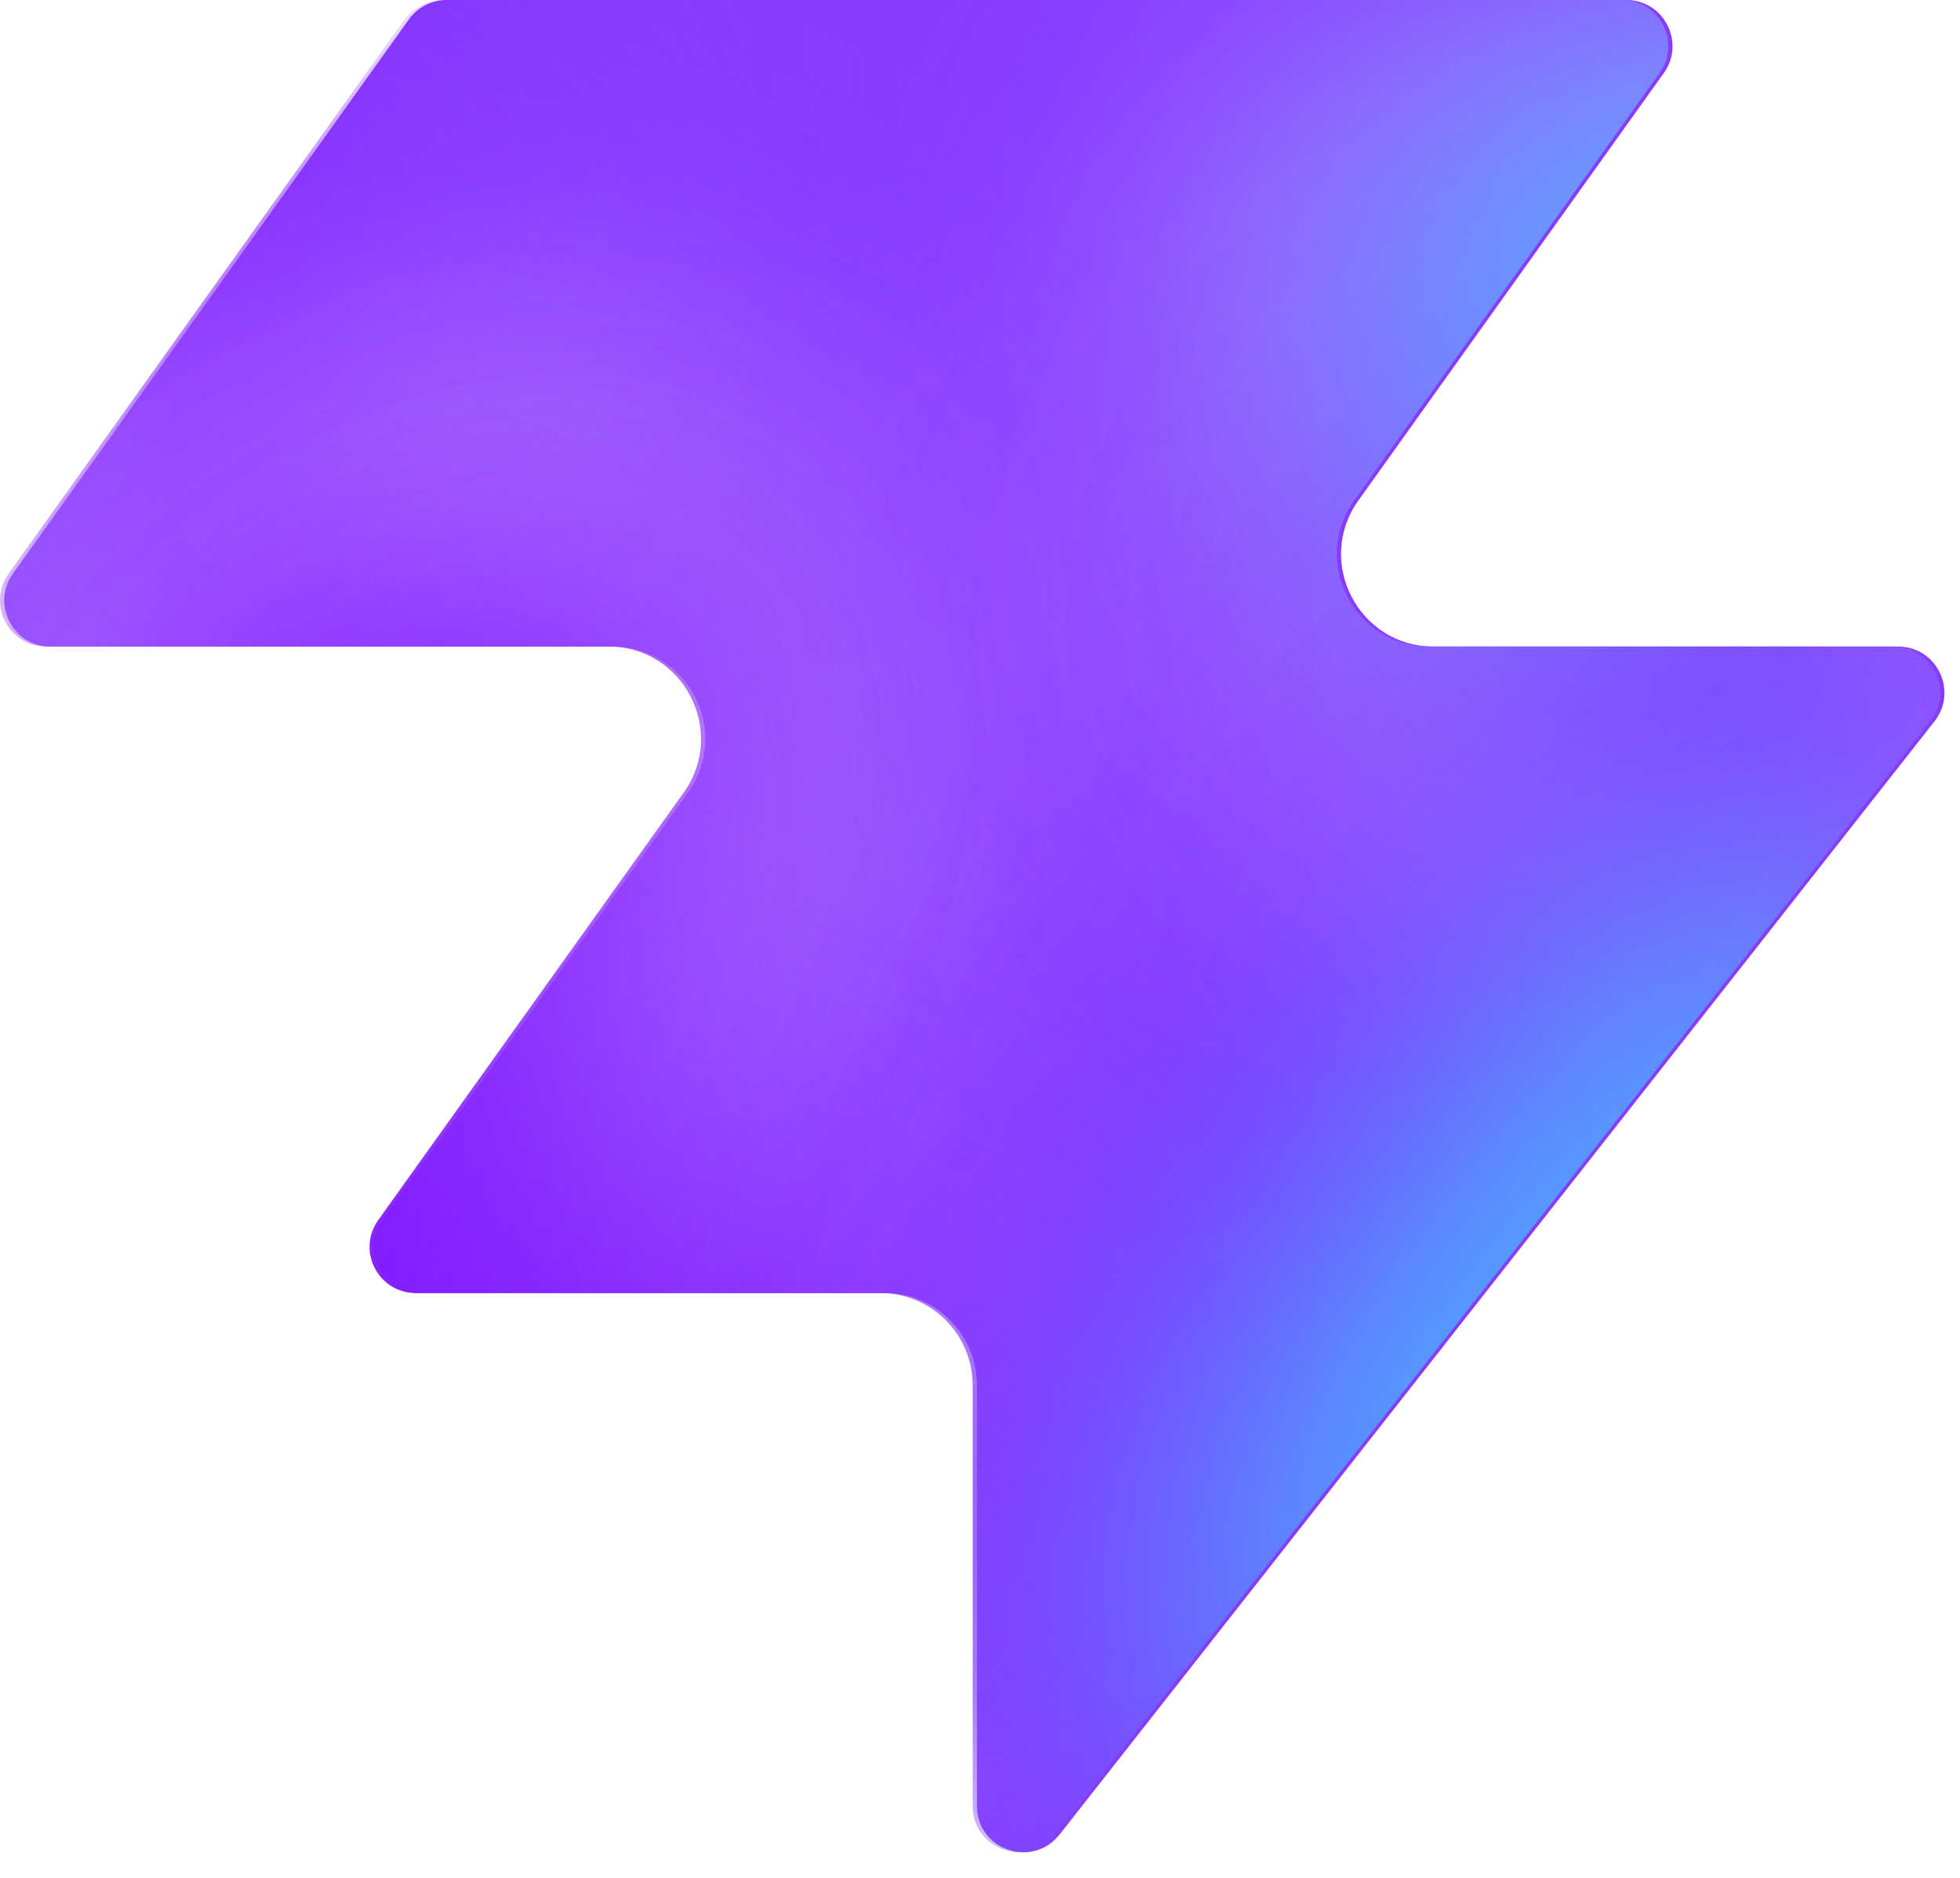
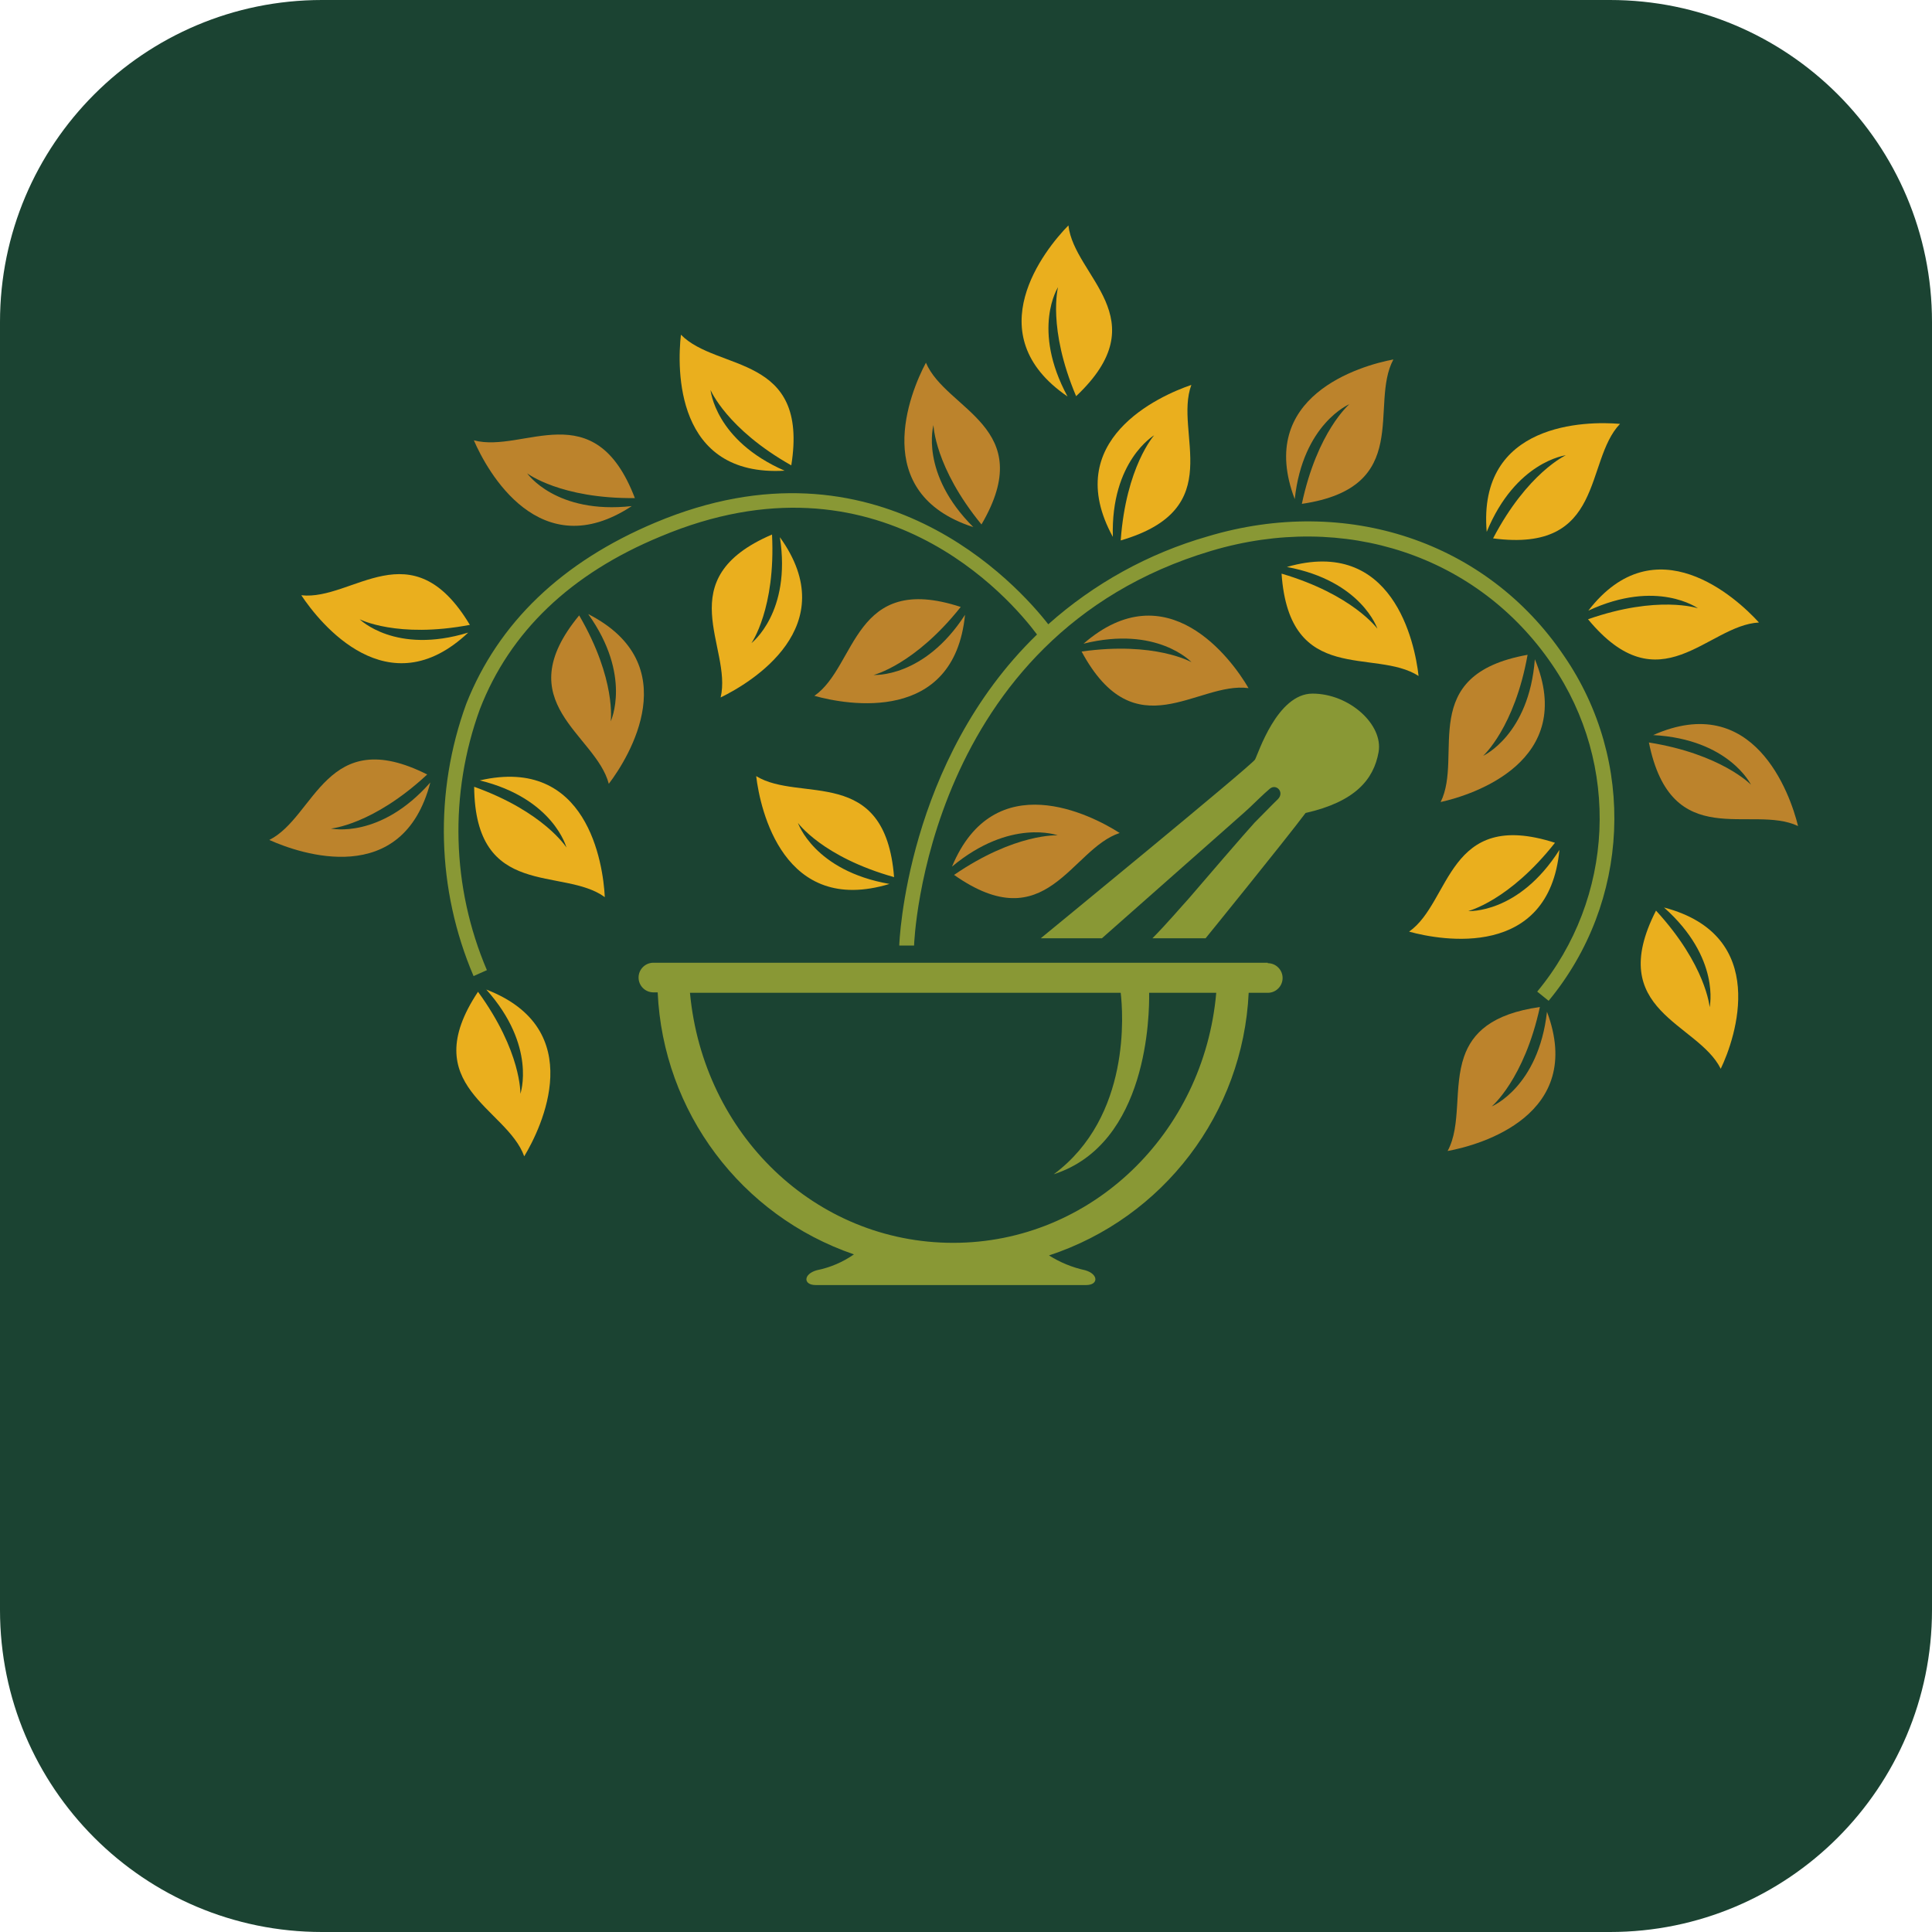
- <svg xmlns="http://www.w3.org/2000/svg" width="48" height="46" fill="none" viewBox="0 0 48 46">
-   <path fill="#863bff" d="M25.946 44.938c-.664.845-2.021.375-2.021-.698V33.937a2.26 2.26 0 0 0-2.262-2.262H10.287c-.92 0-1.456-1.04-.92-1.788l7.48-10.471c1.07-1.497 0-3.578-1.842-3.578H1.237c-.92 0-1.456-1.04-.92-1.788L10.013.474c.214-.297.556-.474.92-.474h28.894c.92 0 1.456 1.04.92 1.788l-7.48 10.471c-1.07 1.498 0 3.579 1.842 3.579h11.377c.943 0 1.473 1.088.89 1.83L25.947 44.94z" style="fill:#863bff;fill:color(display-p3 .525 .23 1);fill-opacity:1" />
-   <mask id="a" width="48" height="46" x="0" y="0" maskUnits="userSpaceOnUse" style="mask-type:alpha">
-     <path fill="#000" d="M25.842 44.938c-.664.844-2.021.375-2.021-.698V33.937a2.26 2.26 0 0 0-2.262-2.262H10.183c-.92 0-1.456-1.04-.92-1.788l7.48-10.471c1.07-1.498 0-3.579-1.842-3.579H1.133c-.92 0-1.456-1.04-.92-1.787L9.91.473c.214-.297.556-.474.92-.474h28.894c.92 0 1.456 1.04.92 1.788l-7.48 10.471c-1.07 1.498 0 3.578 1.842 3.578h11.377c.943 0 1.473 1.088.89 1.832L25.843 44.94z" style="fill:#000;fill-opacity:1" />
-   </mask>
-   <g mask="url(#a)">
-     <g filter="url(#b)">
-       <ellipse cx="5.508" cy="14.704" fill="#ede6ff" rx="5.508" ry="14.704" style="fill:#ede6ff;fill:color(display-p3 .927 .903 1);fill-opacity:1" transform="matrix(.00324 1 1 -.00324 -4.47 31.516)" />
-     </g>
-     <g filter="url(#c)">
-       <ellipse cx="10.399" cy="29.851" fill="#ede6ff" rx="10.399" ry="29.851" style="fill:#ede6ff;fill:color(display-p3 .927 .903 1);fill-opacity:1" transform="matrix(.00324 1 1 -.00324 -39.328 7.883)" />
-     </g>
-     <g filter="url(#d)">
-       <ellipse cx="5.508" cy="30.487" fill="#7e14ff" rx="5.508" ry="30.487" style="fill:#7e14ff;fill:color(display-p3 .492 .077 1);fill-opacity:1" transform="rotate(89.814 -25.913 -14.639)scale(1 -1)" />
-     </g>
-     <g filter="url(#e)">
-       <ellipse cx="5.508" cy="30.599" fill="#7e14ff" rx="5.508" ry="30.599" style="fill:#7e14ff;fill:color(display-p3 .492 .077 1);fill-opacity:1" transform="rotate(89.814 -32.644 -3.334)scale(1 -1)" />
-     </g>
-     <g filter="url(#f)">
-       <ellipse cx="5.508" cy="30.599" fill="#7e14ff" rx="5.508" ry="30.599" style="fill:#7e14ff;fill:color(display-p3 .492 .077 1);fill-opacity:1" transform="matrix(.00324 1 1 -.00324 -34.34 30.47)" />
-     </g>
-     <g filter="url(#g)">
-       <ellipse cx="14.072" cy="22.078" fill="#ede6ff" rx="14.072" ry="22.078" style="fill:#ede6ff;fill:color(display-p3 .927 .903 1);fill-opacity:1" transform="rotate(93.35 24.506 48.493)scale(-1 1)" />
-     </g>
-     <g filter="url(#h)">
-       <ellipse cx="3.47" cy="21.501" fill="#7e14ff" rx="3.47" ry="21.501" style="fill:#7e14ff;fill:color(display-p3 .492 .077 1);fill-opacity:1" transform="rotate(89.009 28.708 47.59)scale(-1 1)" />
-     </g>
-     <g filter="url(#i)">
-       <ellipse cx="3.47" cy="21.501" fill="#7e14ff" rx="3.47" ry="21.501" style="fill:#7e14ff;fill:color(display-p3 .492 .077 1);fill-opacity:1" transform="rotate(89.009 28.708 47.59)scale(-1 1)" />
-     </g>
-     <g filter="url(#j)">
-       <ellipse cx=".387" cy="8.972" fill="#7e14ff" rx="4.407" ry="29.108" style="fill:#7e14ff;fill:color(display-p3 .492 .077 1);fill-opacity:1" transform="rotate(39.51 .387 8.972)" />
-     </g>
-     <g filter="url(#k)">
-       <ellipse cx="47.523" cy="-6.092" fill="#7e14ff" rx="4.407" ry="29.108" style="fill:#7e14ff;fill:color(display-p3 .492 .077 1);fill-opacity:1" transform="rotate(37.892 47.523 -6.092)" />
-     </g>
-     <g filter="url(#l)">
-       <ellipse cx="41.412" cy="6.333" fill="#47bfff" rx="5.971" ry="9.665" style="fill:#47bfff;fill:color(display-p3 .28 .748 1);fill-opacity:1" transform="rotate(37.892 41.412 6.333)" />
-     </g>
-     <g filter="url(#m)">
-       <ellipse cx="-1.879" cy="38.332" fill="#7e14ff" rx="4.407" ry="29.108" style="fill:#7e14ff;fill:color(display-p3 .492 .077 1);fill-opacity:1" transform="rotate(37.892 -1.88 38.332)" />
-     </g>
-     <g filter="url(#n)">
-       <ellipse cx="-1.879" cy="38.332" fill="#7e14ff" rx="4.407" ry="29.108" style="fill:#7e14ff;fill:color(display-p3 .492 .077 1);fill-opacity:1" transform="rotate(37.892 -1.88 38.332)" />
-     </g>
-     <g filter="url(#o)">
-       <ellipse cx="35.651" cy="29.907" fill="#7e14ff" rx="4.407" ry="29.108" style="fill:#7e14ff;fill:color(display-p3 .492 .077 1);fill-opacity:1" transform="rotate(37.892 35.651 29.907)" />
-     </g>
-     <g filter="url(#p)">
-       <ellipse cx="38.418" cy="32.4" fill="#47bfff" rx="5.971" ry="15.297" style="fill:#47bfff;fill:color(display-p3 .28 .748 1);fill-opacity:1" transform="rotate(37.892 38.418 32.4)" />
-     </g>
+ <svg xmlns="http://www.w3.org/2000/svg" viewBox="0 0 120 120">
+   <rect width="120" height="120" rx="20" fill="#1B4332" />
+   <g transform="translate(6 14) scale(0.92)">
+     <defs>
+       <style>.bp1{fill:#eaaf1e}.bp2{fill:#bc832c}.bp3{fill:#899835}</style>
+     </defs>
+     <path class="bp1" d="M28.61,58.63s.09-2.84-2.86-6.89c-4.23,6.37,1.94,7.82,3.12,11.11,1.18-1.95,4.37-8.58-2.56-11.26C29.73,55.42,28.61,58.63,28.61,58.63Z" />
+     <path class="bp1" d="M17.76,26.59s2.52,1.31,7.44.38c-3.93-6.56-7.9-1.61-11.38-2,1.26,1.9,5.86,7.63,11.27,2.52C20.17,29,17.76,26.59,17.76,26.59Z" />
+     <path class="bp1" d="M31.72,42s-1.52-2.41-6.23-4.1c.07,7.65,6,5.39,8.82,7.45-.11-2.27-1.19-9.55-8.44-7.88C30.85,38.69,31.72,42,31.72,42Z" />
+     <path class="bp1" d="M44.21,28.2s1.64-2.33,1.39-7.33c-7,3-2.66,7.61-3.47,11,2.06-1,8.35-4.78,4-10.82C46.92,26.13,44.21,28.2,44.21,28.2Z" />
+     <path class="bp1" d="M41.45,11.11s1.09,2.63,5.45,5.09c1.21-7.55-5-6.32-7.45-8.82-.26,2.27-.42,9.61,7,9.18C41.75,14.51,41.45,11.11,41.45,11.11Z" />
+     <path class="bp1" d="M47.35,40.34S49,42.64,53.84,44c-.6-7.62-6.35-5-9.31-6.82.27,2.27,1.85,9.45,9,7.28C48.44,43.57,47.35,40.34,47.35,40.34Z" />
+     <path class="bp1" d="M71.4,14.17s-1.9,2.11-2.26,7.1c7.34-2.14,3.56-7.23,4.77-10.5-2.16.73-8.87,3.74-5.3,10.26C68.46,15.9,71.4,14.17,71.4,14.17Z" />
+     <path class="bp1" d="M64.91,4.17s-.73,2.75,1.22,7.36C71.7,6.28,66,3.47,65.61,0c-1.6,1.63-6.2,7.36-.06,11.55C63.09,7,64.91,4.17,64.91,4.17Z" />
+     <path class="bp1" d="M86.47,27.23S84.81,24.93,80,23.51c.53,7.63,6.31,5,9.25,6.91C89,28.15,87.5,21,80.36,23.06,85.41,24,86.47,27.23,86.47,27.23Z" />
+     <path class="bp1" d="M99.19,15.52s-2.59,1.18-4.91,5.61c7.58,1,6.15-5.21,8.57-7.73-2.27-.2-9.63-.11-9,7.29C95.81,15.93,99.19,15.52,99.19,15.52Z" />
+     <path class="bp1" d="M108.11,25.85s-2.7-.91-7.42.74c4.87,5.89,8.05.4,11.54.22-1.53-1.69-7-6.66-11.52-.8C105.35,23.85,108.11,25.85,108.11,25.85Z" />
+     <path class="bp1" d="M92.6,46.29s2.76-.68,5.86-4.61c-7.28-2.34-7,4-9.85,6,2.2.61,9.44,1.88,10.15-5.52C96,46.51,92.6,46.29,92.6,46.29Z" />
+     <path class="bp1" d="M108.9,52.78s-.23-2.83-3.62-6.52c-3.48,6.81,2.82,7.55,4.37,10.68,1-2.07,3.36-9-3.83-10.89C109.66,49.46,108.9,52.78,108.9,52.78Z" />
+     <path class="bp2" d="M15.82,40.72s2.83-.24,6.5-3.65c-6.83-3.44-7.54,2.86-10.66,4.42,2.08.94,9,3.32,10.87-3.88C19.14,41.46,15.82,40.72,15.82,40.72Z" />
+     <path class="bp2" d="M29.07,16.74s2.26,1.72,7.27,1.67c-2.73-7.14-7.5-3-10.87-3.9.9,2.09,4.45,8.53,10.66,4.44C31,19.52,29.07,16.74,29.07,16.74Z" />
+     <path class="bp2" d="M34.71,33.48s.39-2.82-2.13-7.15c-4.87,5.9,1.12,8,2,11.37,1.38-1.81,5.23-8.08-1.39-11.46C36.16,30.4,34.71,33.48,34.71,33.48Z" />
+     <path class="bp2" d="M56.5,13.48s.07,2.84,3.24,6.71c3.87-6.6-2.38-7.7-3.75-10.92-1.07,2-3.87,8.81,3.2,11.1C55.56,16.75,56.5,13.48,56.5,13.48Z" />
+     <path class="bp2" d="M52.46,30.35s2.76-.67,5.88-4.59c-7.27-2.38-7,4-9.88,6,2.2.62,9.43,1.92,10.17-5.47C55.86,30.58,52.46,30.35,52.46,30.35Z" />
+     <path class="bp2" d="M64.89,41.18s-2.85-.17-7,2.67c6.25,4.4,7.87-1.74,11.18-2.83-1.91-1.23-8.46-4.59-11.32,2.27C61.7,40,64.89,41.18,64.89,41.18Z" />
+     <path class="bp2" d="M73.92,29.49s-2.47-1.42-7.42-.72c3.63,6.73,7.82,2,11.27,2.47-1.16-2-5.51-7.89-11.14-3C71.61,27,73.92,29.49,73.92,29.49Z" />
+     <path class="bp2" d="M84.58,12.07s-2.17,1.84-3.21,6.73c7.56-1.11,4.52-6.67,6.18-9.75-2.24.42-9.3,2.48-6.66,9.43C81.44,13.39,84.58,12.07,84.58,12.07Z" />
+     <path class="bp2" d="M111.69,37.76s-2-2.07-6.89-2.85c1.52,7.5,6.91,4.15,10.07,5.64-.54-2.21-3-9.15-9.78-6.14C110.21,34.69,111.69,37.76,111.69,37.76Z" />
+     <path class="bp2" d="M93.61,35.81s2.12-1.9,3-6.82c-7.53,1.35-4.31,6.81-5.87,9.94,2.23-.49,9.21-2.78,6.36-9.64C96.71,34.4,93.61,35.81,93.61,35.81Z" />
+     <path class="bp2" d="M92.32,56.12c-.72,2.08-.16,4.63-1.11,6.37,2.25-.41,9.31-2.44,6.71-9.4-.58,5.1-3.73,6.39-3.73,6.39s2.19-1.83,3.25-6.71c-3.27.46-4.57,1.77-5.12,3.35" />
+     <path class="bp3" d="M82.09,31.61c-2.39,0-3.67,4.07-3.88,4.45S63.74,48.13,63.74,48.13h4.13c9.56-8.45,9.63-8.5,10-8.85s.91-.89,1.34-1.25,1,.23.55.7c-.26.24-1.38,1.4-1.58,1.59-.46.49-3.65,4.19-4.45,5.13-.47.51-1.47,1.69-2.45,2.68h3.59s5.35-6.59,6.75-8.46c3.35-.76,4.6-2.26,4.93-4.11S84.58,31.61,82.09,31.61Z" />
+     <path class="bp3" d="M99.06,29.05C93.85,21.34,84.39,18.18,75,21a27.63,27.63,0,0,0-10.75,5.93c-2.05-2.63-11.51-13.18-26.52-6.87-6.31,2.65-10.61,6.77-12.77,12.23a25,25,0,0,0,.49,18.39l.9-.4a24,24,0,0,1-.47-17.63C27.9,27.44,32,23.51,38.08,21c14.74-6.2,23.64,4.24,25.41,6.62-8.83,8.55-9.3,20.8-9.3,21l1,0c0-.21.79-20.9,20.07-26.65,9-2.68,18,.33,23,7.67a18.36,18.36,0,0,1-1,22.09l.77.62A19.35,19.35,0,0,0,99.06,29.05Z" />
+     <path class="bp3" d="M79.07,49.78H37.59a1,1,0,0,0,0,2h.29A19.64,19.64,0,0,0,51.13,69.47a6.69,6.69,0,0,1-2.51,1.07c-.92.26-.92,1-.07,1H66.81c.84,0,.84-.74-.07-1a7.55,7.55,0,0,1-2.44-1A19.64,19.64,0,0,0,77.78,51.81h1.29a1,1,0,0,0,0-2ZM57.83,68.69c-9.31,0-16.88-7.32-17.77-16.88H69.14c.15,1.28.72,8.36-4.52,12.25C71,62,71.08,53.23,71.06,51.81h4.53C74.76,61.3,67.14,68.69,57.83,68.69Z" />
  </g>
-   <defs>
-     <filter id="b" width="60.045" height="41.654" x="-19.77" y="16.149" color-interpolation-filters="sRGB" filterUnits="userSpaceOnUse">
-       <feFlood flood-opacity="0" result="BackgroundImageFix" />
-       <feBlend in="SourceGraphic" in2="BackgroundImageFix" result="shape" />
-       <feGaussianBlur result="effect1_foregroundBlur_2002_17158" stdDeviation="7.659" />
-     </filter>
-     <filter id="c" width="90.34" height="51.437" x="-54.613" y="-7.533" color-interpolation-filters="sRGB" filterUnits="userSpaceOnUse">
-       <feFlood flood-opacity="0" result="BackgroundImageFix" />
-       <feBlend in="SourceGraphic" in2="BackgroundImageFix" result="shape" />
-       <feGaussianBlur result="effect1_foregroundBlur_2002_17158" stdDeviation="7.659" />
-     </filter>
-     <filter id="d" width="79.355" height="29.4" x="-49.64" y="2.03" color-interpolation-filters="sRGB" filterUnits="userSpaceOnUse">
-       <feFlood flood-opacity="0" result="BackgroundImageFix" />
-       <feBlend in="SourceGraphic" in2="BackgroundImageFix" result="shape" />
-       <feGaussianBlur result="effect1_foregroundBlur_2002_17158" stdDeviation="4.596" />
-     </filter>
-     <filter id="e" width="79.579" height="29.4" x="-45.045" y="20.029" color-interpolation-filters="sRGB" filterUnits="userSpaceOnUse">
-       <feFlood flood-opacity="0" result="BackgroundImageFix" />
-       <feBlend in="SourceGraphic" in2="BackgroundImageFix" result="shape" />
-       <feGaussianBlur result="effect1_foregroundBlur_2002_17158" stdDeviation="4.596" />
-     </filter>
-     <filter id="f" width="79.579" height="29.4" x="-43.513" y="21.178" color-interpolation-filters="sRGB" filterUnits="userSpaceOnUse">
-       <feFlood flood-opacity="0" result="BackgroundImageFix" />
-       <feBlend in="SourceGraphic" in2="BackgroundImageFix" result="shape" />
-       <feGaussianBlur result="effect1_foregroundBlur_2002_17158" stdDeviation="4.596" />
-     </filter>
-     <filter id="g" width="74.749" height="58.852" x="15.756" y="-17.901" color-interpolation-filters="sRGB" filterUnits="userSpaceOnUse">
-       <feFlood flood-opacity="0" result="BackgroundImageFix" />
-       <feBlend in="SourceGraphic" in2="BackgroundImageFix" result="shape" />
-       <feGaussianBlur result="effect1_foregroundBlur_2002_17158" stdDeviation="7.659" />
-     </filter>
-     <filter id="h" width="61.377" height="25.362" x="23.548" y="2.284" color-interpolation-filters="sRGB" filterUnits="userSpaceOnUse">
-       <feFlood flood-opacity="0" result="BackgroundImageFix" />
-       <feBlend in="SourceGraphic" in2="BackgroundImageFix" result="shape" />
-       <feGaussianBlur result="effect1_foregroundBlur_2002_17158" stdDeviation="4.596" />
-     </filter>
-     <filter id="i" width="61.377" height="25.362" x="23.548" y="2.284" color-interpolation-filters="sRGB" filterUnits="userSpaceOnUse">
-       <feFlood flood-opacity="0" result="BackgroundImageFix" />
-       <feBlend in="SourceGraphic" in2="BackgroundImageFix" result="shape" />
-       <feGaussianBlur result="effect1_foregroundBlur_2002_17158" stdDeviation="4.596" />
-     </filter>
-     <filter id="j" width="56.045" height="63.649" x="-27.636" y="-22.853" color-interpolation-filters="sRGB" filterUnits="userSpaceOnUse">
-       <feFlood flood-opacity="0" result="BackgroundImageFix" />
-       <feBlend in="SourceGraphic" in2="BackgroundImageFix" result="shape" />
-       <feGaussianBlur result="effect1_foregroundBlur_2002_17158" stdDeviation="4.596" />
-     </filter>
-     <filter id="k" width="54.814" height="64.646" x="20.116" y="-38.415" color-interpolation-filters="sRGB" filterUnits="userSpaceOnUse">
-       <feFlood flood-opacity="0" result="BackgroundImageFix" />
-       <feBlend in="SourceGraphic" in2="BackgroundImageFix" result="shape" />
-       <feGaussianBlur result="effect1_foregroundBlur_2002_17158" stdDeviation="4.596" />
-     </filter>
-     <filter id="l" width="33.541" height="35.313" x="24.641" y="-11.323" color-interpolation-filters="sRGB" filterUnits="userSpaceOnUse">
-       <feFlood flood-opacity="0" result="BackgroundImageFix" />
-       <feBlend in="SourceGraphic" in2="BackgroundImageFix" result="shape" />
-       <feGaussianBlur result="effect1_foregroundBlur_2002_17158" stdDeviation="4.596" />
-     </filter>
-     <filter id="m" width="54.814" height="64.646" x="-29.286" y="6.009" color-interpolation-filters="sRGB" filterUnits="userSpaceOnUse">
-       <feFlood flood-opacity="0" result="BackgroundImageFix" />
-       <feBlend in="SourceGraphic" in2="BackgroundImageFix" result="shape" />
-       <feGaussianBlur result="effect1_foregroundBlur_2002_17158" stdDeviation="4.596" />
-     </filter>
-     <filter id="n" width="54.814" height="64.646" x="-29.286" y="6.009" color-interpolation-filters="sRGB" filterUnits="userSpaceOnUse">
-       <feFlood flood-opacity="0" result="BackgroundImageFix" />
-       <feBlend in="SourceGraphic" in2="BackgroundImageFix" result="shape" />
-       <feGaussianBlur result="effect1_foregroundBlur_2002_17158" stdDeviation="4.596" />
-     </filter>
-     <filter id="o" width="54.814" height="64.646" x="8.244" y="-2.416" color-interpolation-filters="sRGB" filterUnits="userSpaceOnUse">
-       <feFlood flood-opacity="0" result="BackgroundImageFix" />
-       <feBlend in="SourceGraphic" in2="BackgroundImageFix" result="shape" />
-       <feGaussianBlur result="effect1_foregroundBlur_2002_17158" stdDeviation="4.596" />
-     </filter>
-     <filter id="p" width="39.409" height="43.623" x="18.713" y="10.588" color-interpolation-filters="sRGB" filterUnits="userSpaceOnUse">
-       <feFlood flood-opacity="0" result="BackgroundImageFix" />
-       <feBlend in="SourceGraphic" in2="BackgroundImageFix" result="shape" />
-       <feGaussianBlur result="effect1_foregroundBlur_2002_17158" stdDeviation="4.596" />
-     </filter>
-   </defs>
</svg>
